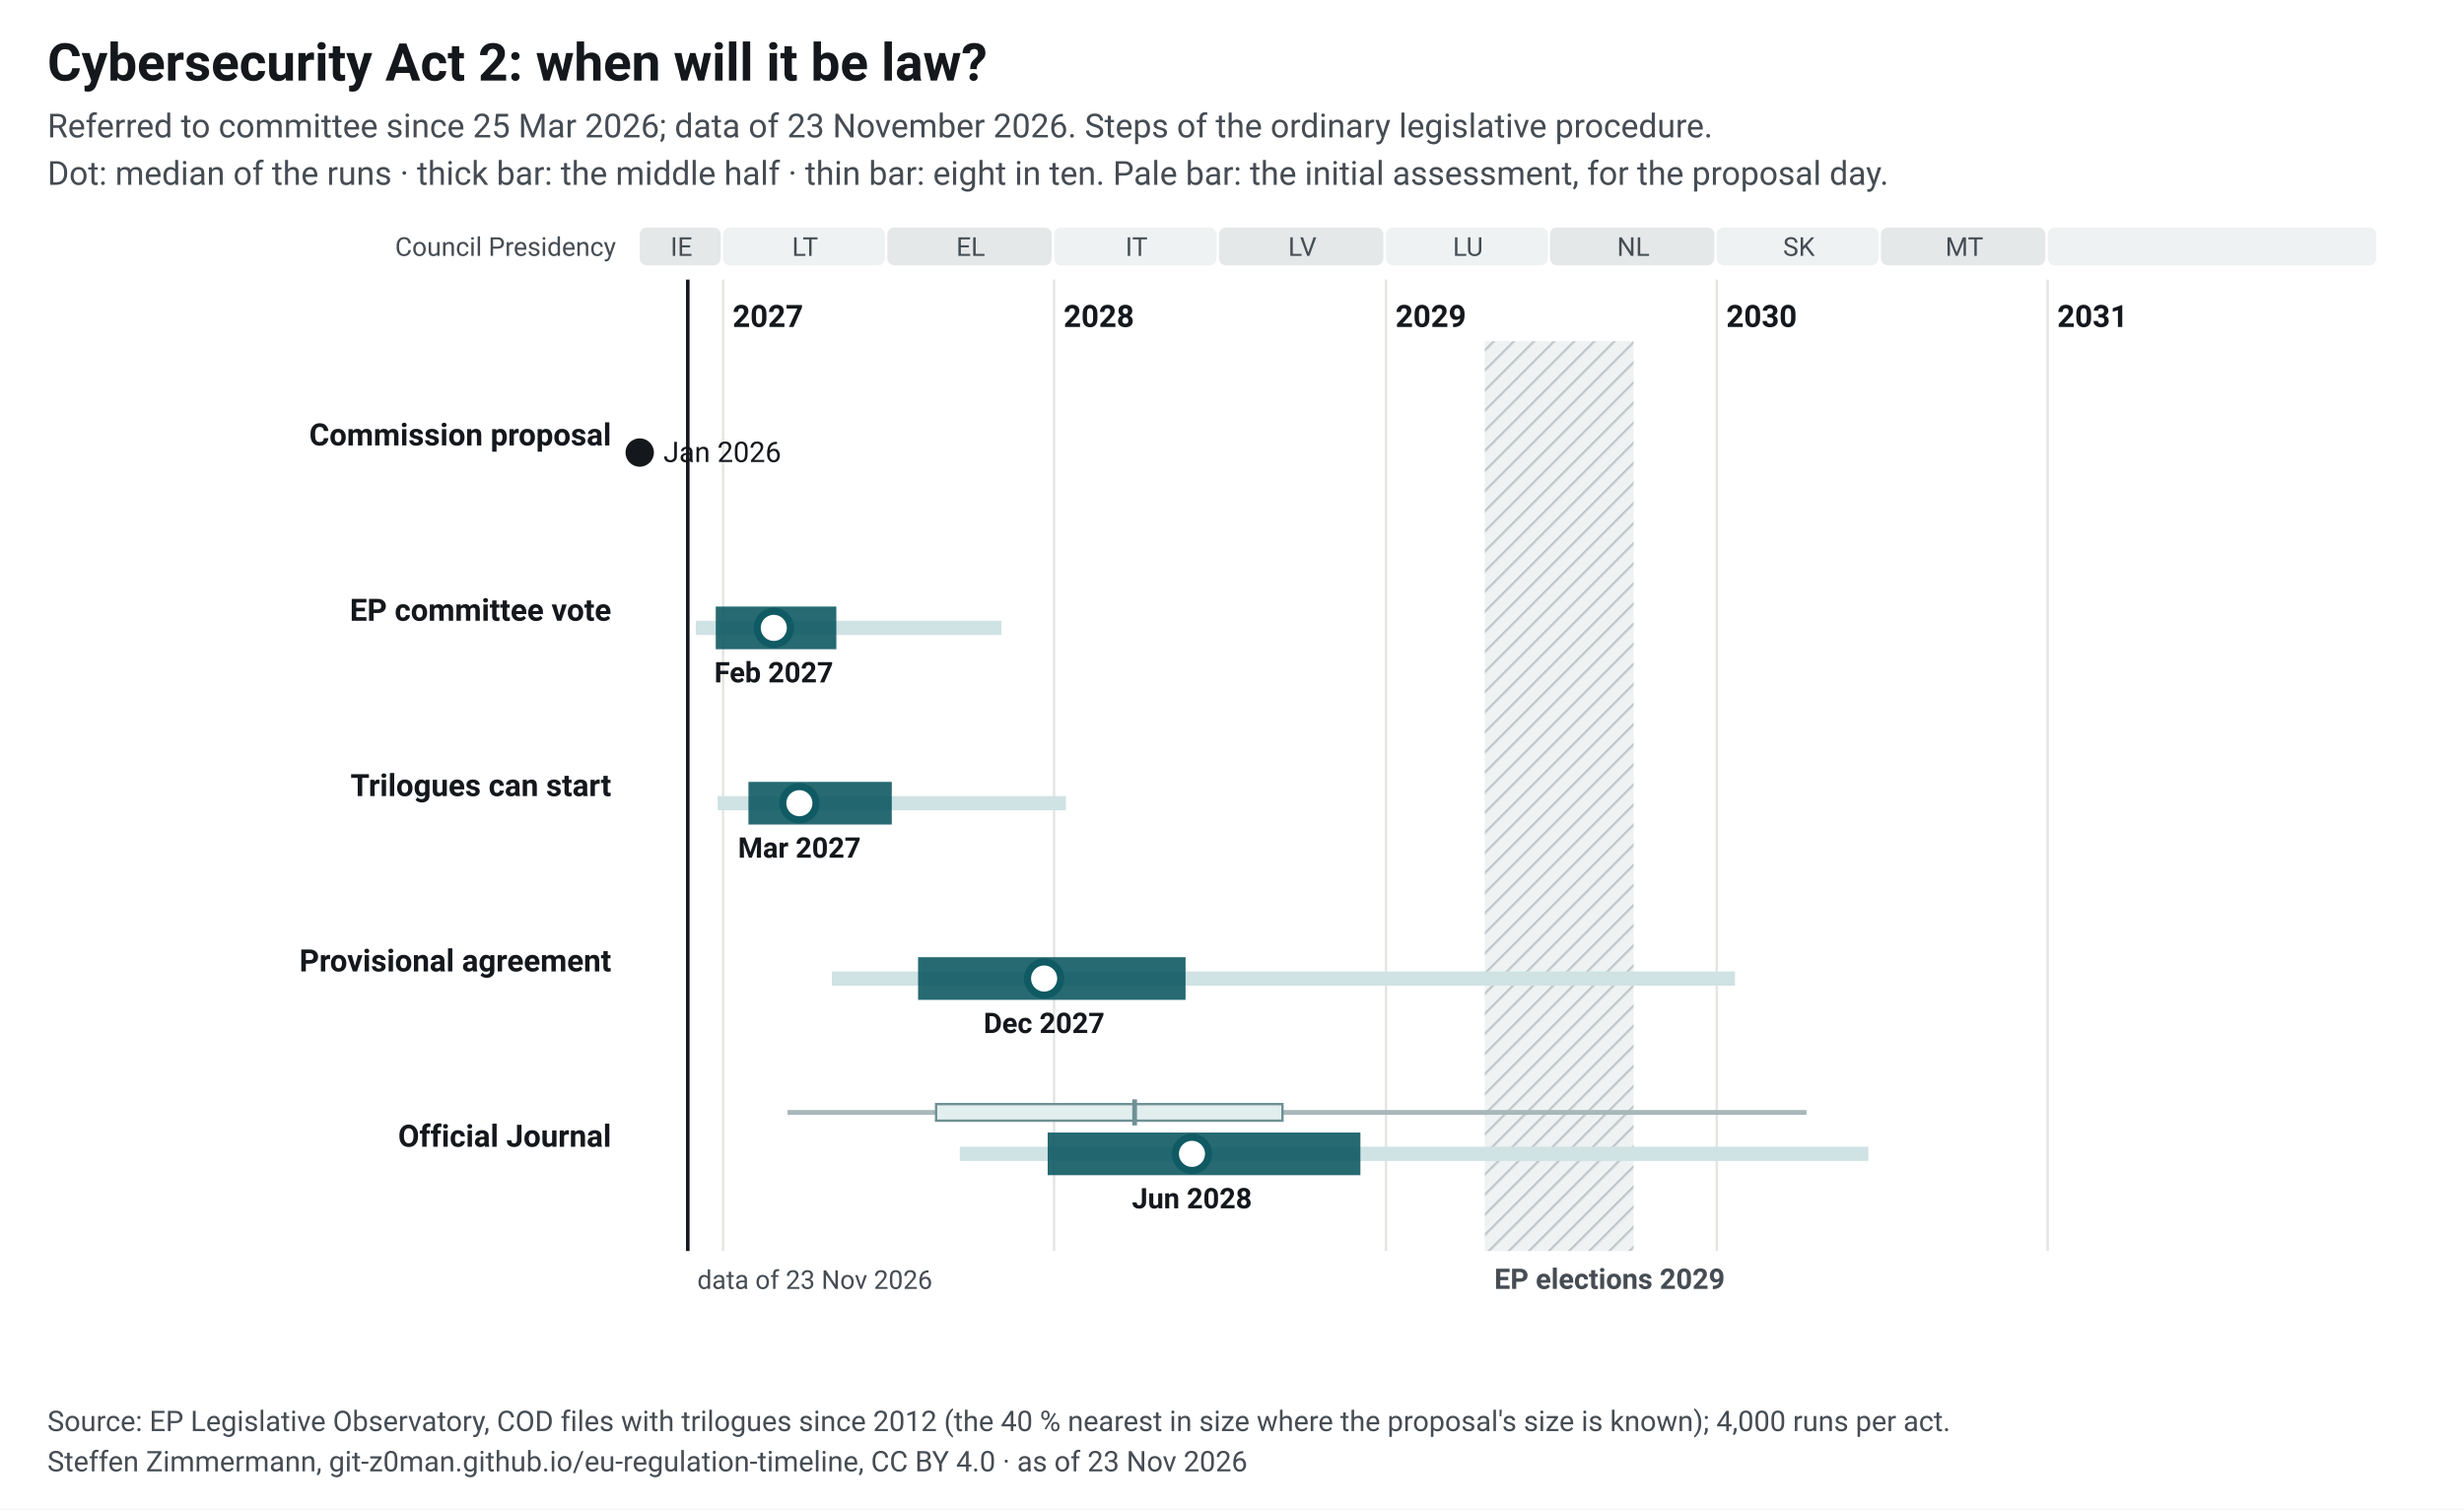
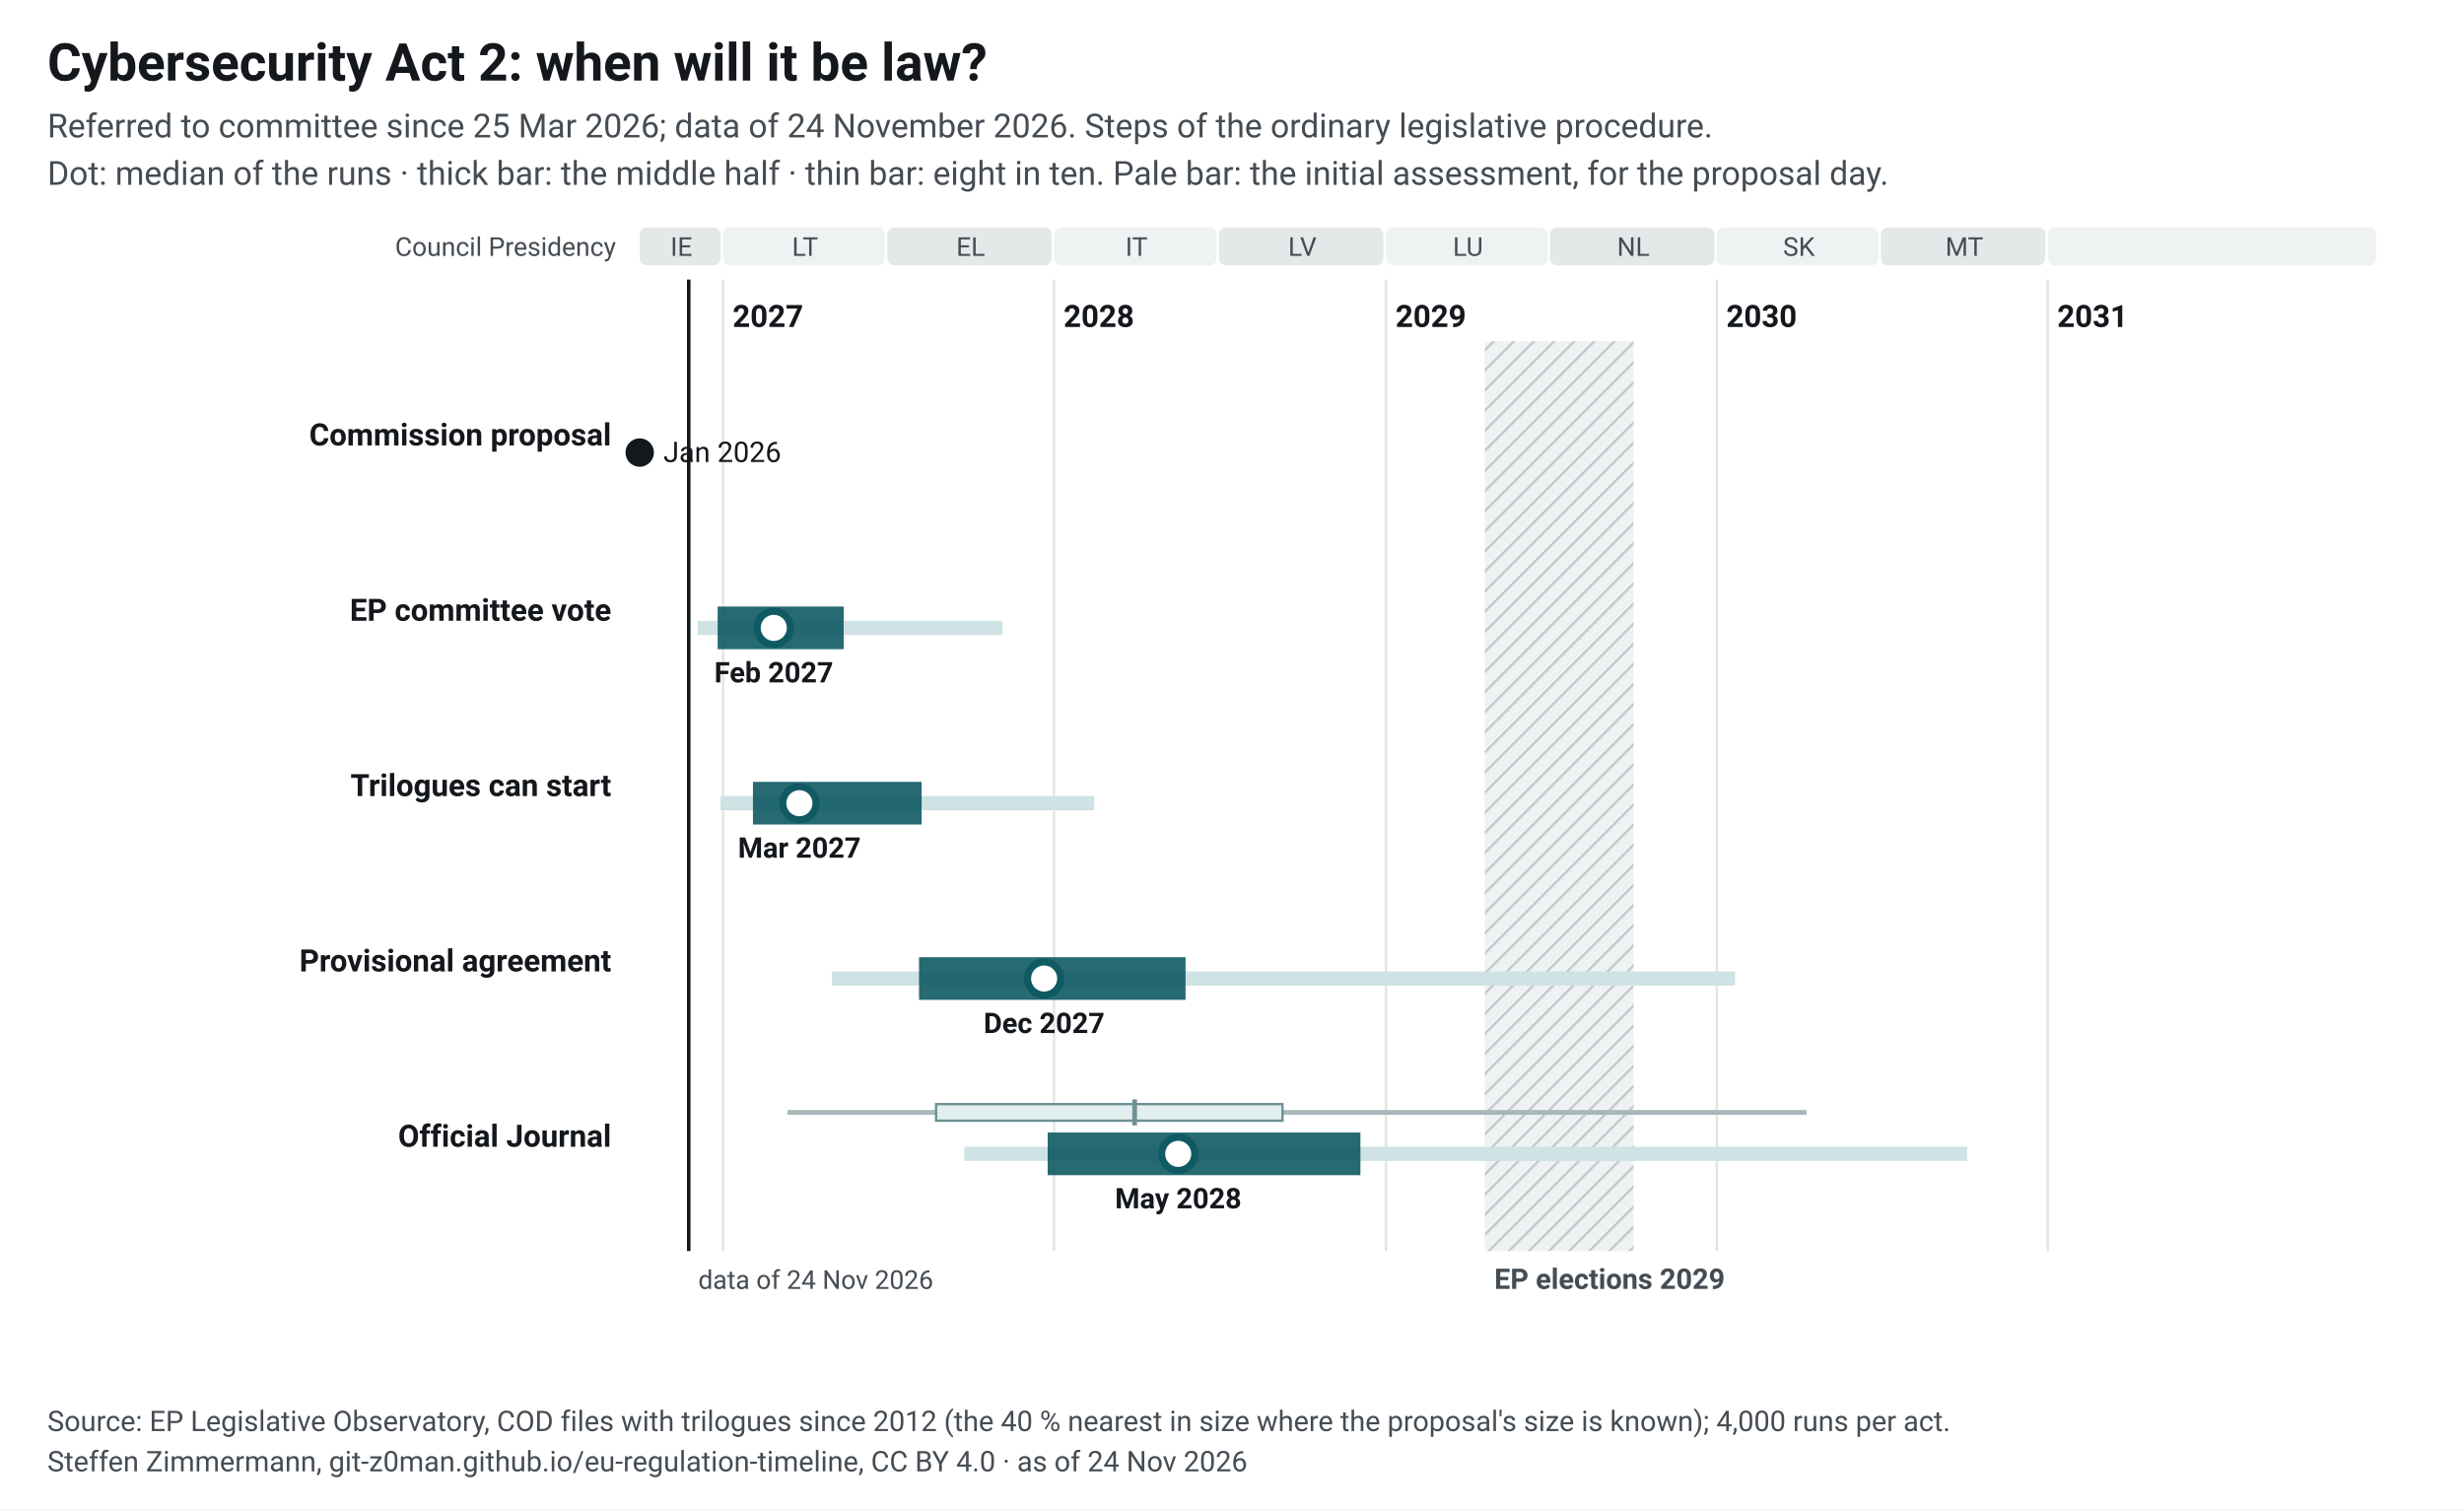
<svg xmlns="http://www.w3.org/2000/svg" width="1040" height="637" viewBox="0 0 1040 637" font-family="&quot;Source Sans 3&quot;, system-ui, -apple-system, Segoe UI, Roboto, Arial, sans-serif" font-size="13">
  <style>.ink{fill:#14181c}.mu{fill:#454c53}.gr{stroke:#e3e5e1;stroke-width:1}.pa{fill:#eef2f2}.pb{fill:#e4e8e9}.hb{fill:#eef2f2}.hl{stroke:#c3c9cc}.wt{fill:#454c53}.pt{fill:#14181c;paint-order:stroke;stroke:#fff;stroke-width:4px;stroke-linejoin:round}.pl{stroke:#14181c}.td{stroke:#14181c;stroke-width:1.5}.b50{fill:#0f5a63;opacity:.9}.b80{fill:#cfe2e4}.med{fill:#fff;stroke:#0f5a63}.fx{fill:#14181c}.ini{fill:#e3eeef;stroke:#6e9195;stroke-width:1}.ini80{fill:#a7b7ba}.inim{stroke:#6e9195;stroke-width:2}.c1{stroke:#0f5a63}.c2{stroke:#454c53;stroke-dasharray:7 4}.c3{stroke:#6e9195;stroke-dasharray:2 4}.ax{stroke:#454c53;stroke-width:1}.dn{fill:#0f5a63;stroke:#fff}.de{fill:#fff;stroke:#0f5a63}a text{fill:#0f5a63}.nl-pending{fill:#0f5a63}.nl-adopted{fill:#5b646b}.nl-plan{fill:#fff;stroke:#14181c}.nl-open{fill:none;stroke:#14181c}.nl-q{fill:#14181c}.nl-row{stroke:#e3e5e1;stroke-width:.6}.nl-g-announced{fill:#f1f2f3}.nl-g-pending{fill:#e3eeef}.nl-g-adopted{fill:#eef2f2}</style>
  <rect width="1040" height="637" fill="#fff" />
  <text x="20" y="34" font-size="22" font-weight="700" class="ink">Cybersecurity Act 2: when will it be law?</text>
-   <text x="20" y="58" font-size="14" class="mu">Referred to committee since 25 Mar 2026; data of 23 November 2026. Steps of the ordinary legislative procedure.</text>
+   <text x="20" y="58" font-size="14" class="mu">Referred to committee since 25 Mar 2026; data of 24 November 2026. Steps of the ordinary legislative procedure.</text>
  <text x="20" y="78" font-size="14" class="mu">Dot: median of the runs · thick bar: the middle half · thin bar: eight in ten. Pale bar: the initial assessment, for the proposal day.</text>
  <g transform="translate(20,92)">
    <defs>
      <pattern id="hatch-48" width="6" height="6" patternUnits="userSpaceOnUse" patternTransform="rotate(45)">
        <rect width="6" height="6" class="hb" />
        <line x1="0" y1="0" x2="0" y2="6" class="hl" stroke-width="2" />
      </pattern>
    </defs>
    <rect x="250.0" y="4" width="34.2" height="16" rx="3" class="pb" data-tip="Council Presidency: IE, Jul 2026 to Dec 2026" />
    <text x="267.6" y="16" text-anchor="middle" font-size="11" class="mu">IE</text>
    <rect x="285.2" y="4" width="68.3" height="16" rx="3" class="pa" data-tip="Council Presidency: LT, Jan 2027 to Jun 2027" />
    <text x="319.8" y="16" text-anchor="middle" font-size="11" class="mu">LT</text>
    <rect x="354.5" y="4" width="69.4" height="16" rx="3" class="pb" data-tip="Council Presidency: EL, Jul 2027 to Dec 2027" />
    <text x="389.7" y="16" text-anchor="middle" font-size="11" class="mu">EL</text>
    <rect x="424.9" y="4" width="68.6" height="16" rx="3" class="pa" data-tip="Council Presidency: IT, Jan 2028 to Jun 2028" />
    <text x="459.7" y="16" text-anchor="middle" font-size="11" class="mu">IT</text>
    <rect x="494.5" y="4" width="69.4" height="16" rx="3" class="pb" data-tip="Council Presidency: LV, Jul 2028 to Dec 2028" />
    <text x="529.7" y="16" text-anchor="middle" font-size="11" class="mu">LV</text>
    <rect x="565.0" y="4" width="68.3" height="16" rx="3" class="pa" data-tip="Council Presidency: LU, Jan 2029 to Jun 2029" />
    <text x="599.6" y="16" text-anchor="middle" font-size="11" class="mu">LU</text>
    <rect x="634.2" y="4" width="69.4" height="16" rx="3" class="pb" data-tip="Council Presidency: NL, Jul 2029 to Dec 2029" />
    <text x="669.4" y="16" text-anchor="middle" font-size="11" class="mu">NL</text>
    <rect x="704.6" y="4" width="68.3" height="16" rx="3" class="pa" data-tip="Council Presidency: SK, Jan 2030 to Jun 2030" />
    <text x="739.3" y="16" text-anchor="middle" font-size="11" class="mu">SK</text>
    <rect x="773.9" y="4" width="69.4" height="16" rx="3" class="pb" data-tip="Council Presidency: MT, Jul 2030 to Dec 2030" />
    <text x="809.1" y="16" text-anchor="middle" font-size="11" class="mu">MT</text>
    <rect x="844.3" y="4" width="138.7" height="16" rx="3" class="pa" data-tip="Council Presidency: not decided, Jan 2031 to Dec 2031" />
    <text x="914.2" y="16" text-anchor="middle" font-size="11" class="mu" />
    <line x1="285.2" y1="26" x2="285.2" y2="436" class="gr" />
    <text x="289.2" y="46" font-weight="600" class="ink">2027</text>
    <line x1="424.9" y1="26" x2="424.9" y2="436" class="gr" />
    <text x="428.9" y="46" font-weight="600" class="ink">2028</text>
    <line x1="565.0" y1="26" x2="565.0" y2="436" class="gr" />
    <text x="569.0" y="46" font-weight="600" class="ink">2029</text>
    <line x1="704.6" y1="26" x2="704.6" y2="436" class="gr" />
    <text x="708.6" y="46" font-weight="600" class="ink">2030</text>
    <line x1="844.3" y1="26" x2="844.3" y2="436" class="gr" />
    <text x="848.3" y="46" font-weight="600" class="ink">2031</text>
    <rect x="606.7" y="52" width="62.8" height="384" fill="url(#hatch-48)" data-tip="European elections 2029: Parliament does no legislative work from its last session in April until the new committees vote again in October (assumption, as in 2024; the dates are not set yet)." />
    <text x="610.7" y="452" font-size="12" font-weight="600" class="wt">EP elections 2029</text>
    <text x="240" y="16" text-anchor="end" font-size="11" class="mu">Council Presidency</text>
-     <line x1="270.3" y1="26" x2="270.3" y2="436" class="td" />
-     <text x="274.3" y="452" font-size="11" class="mu">data of 23 Nov 2026</text>
+     <line x1="270.7" y1="26" x2="270.7" y2="436" class="td" />
+     <text x="274.7" y="452" font-size="11" class="mu">data of 24 Nov 2026</text>
    <text x="238" y="96.0" text-anchor="end" font-weight="600" class="ink lnk">Commission proposal</text>
    <circle cx="250.0" cy="99.0" r="6" class="fx" data-tip="Commission proposal: 20 Jan 2026" />
    <text x="260.0" y="103.0" font-size="12" class="ink">Jan 2026</text>
    <text x="238" y="170.0" text-anchor="end" font-weight="600" class="ink lnk">EP committee vote</text>
-     <rect x="273.7" y="170.0" width="129.0" height="6" class="b80" data-tip="EP committee vote: median Feb 2027; half of the runs Dec 2026 to May 2027; eight in ten Dec 2026 to Nov 2027" />
-     <rect x="282.1" y="164.0" width="50.9" height="18" class="b50" data-tip="EP committee vote: median Feb 2027; half of the runs Dec 2026 to May 2027; eight in ten Dec 2026 to Nov 2027" />
+     <rect x="274.5" y="170.0" width="128.6" height="6" class="b80" data-tip="EP committee vote: median Feb 2027; half of the runs Dec 2026 to May 2027; eight in ten Dec 2026 to Nov 2027" />
+     <rect x="282.9" y="164.0" width="53.2" height="18" class="b50" data-tip="EP committee vote: median Feb 2027; half of the runs Dec 2026 to May 2027; eight in ten Dec 2026 to Nov 2027" />
    <circle cx="306.6" cy="173.0" r="7" class="med" stroke-width="3" data-tip="EP committee vote: median Feb 2027; half of the runs Dec 2026 to May 2027; eight in ten Dec 2026 to Nov 2027" />
    <text x="306.6" y="196.0" text-anchor="middle" font-size="12" font-weight="600" class="ink">Feb 2027</text>
    <text x="238" y="244.0" text-anchor="end" font-weight="600" class="ink lnk">Trilogues can start</text>
-     <rect x="282.9" y="244.0" width="147.0" height="6" class="b80" data-tip="Trilogues can start: median Mar 2027; half of the runs Jan 2027 to Jul 2027; eight in ten Dec 2026 to Jan 2028" />
-     <rect x="295.9" y="238.0" width="60.5" height="18" class="b50" data-tip="Trilogues can start: median Mar 2027; half of the runs Jan 2027 to Jul 2027; eight in ten Dec 2026 to Jan 2028" />
-     <circle cx="317.4" cy="247.0" r="7" class="med" stroke-width="3" data-tip="Trilogues can start: median Mar 2027; half of the runs Jan 2027 to Jul 2027; eight in ten Dec 2026 to Jan 2028" />
+     <rect x="284.1" y="244.0" width="157.7" height="6" class="b80" data-tip="Trilogues can start: median Mar 2027; half of the runs Feb 2027 to Aug 2027; eight in ten Dec 2026 to Feb 2028" />
+     <rect x="297.8" y="238.0" width="71.2" height="18" class="b50" data-tip="Trilogues can start: median Mar 2027; half of the runs Feb 2027 to Aug 2027; eight in ten Dec 2026 to Feb 2028" />
+     <circle cx="317.4" cy="247.0" r="7" class="med" stroke-width="3" data-tip="Trilogues can start: median Mar 2027; half of the runs Feb 2027 to Aug 2027; eight in ten Dec 2026 to Feb 2028" />
    <text x="317.4" y="270.0" text-anchor="middle" font-size="12" font-weight="600" class="ink">Mar 2027</text>
    <text x="238" y="318.0" text-anchor="end" font-weight="600" class="ink lnk">Provisional agreement</text>
    <rect x="331.1" y="318.0" width="381.2" height="6" class="b80" data-tip="Provisional agreement: median Dec 2027; half of the runs Aug 2027 to May 2028; eight in ten May 2027 to Jan 2030" />
-     <rect x="367.5" y="312.0" width="112.9" height="18" class="b50" data-tip="Provisional agreement: median Dec 2027; half of the runs Aug 2027 to May 2028; eight in ten May 2027 to Jan 2030" />
+     <rect x="367.9" y="312.0" width="112.5" height="18" class="b50" data-tip="Provisional agreement: median Dec 2027; half of the runs Aug 2027 to May 2028; eight in ten May 2027 to Jan 2030" />
    <circle cx="420.7" cy="321.0" r="7" class="med" stroke-width="3" data-tip="Provisional agreement: median Dec 2027; half of the runs Aug 2027 to May 2028; eight in ten May 2027 to Jan 2030" />
    <text x="420.7" y="344.0" text-anchor="middle" font-size="12" font-weight="600" class="ink">Dec 2027</text>
    <text x="238" y="392.0" text-anchor="end" font-weight="600" class="ink lnk">Official Journal</text>
    <rect x="312.4" y="376.5" width="430.1" height="2" class="ini80" data-tip="Initial assessment, forecast for the proposal day (20 Jan 2026): Official Journal: median Mar 2028; half of the runs Aug 2027 to Sep 2028; eight in ten Mar 2027 to Apr 2030" />
    <rect x="375.1" y="374.0" width="146.2" height="7" class="ini" data-tip="Initial assessment, forecast for the proposal day (20 Jan 2026): Official Journal: median Mar 2028; half of the runs Aug 2027 to Sep 2028; eight in ten Mar 2027 to Apr 2030" />
    <line x1="458.9" y1="372.0" x2="458.9" y2="383.0" class="inim" data-tip="Initial assessment, forecast for the proposal day (20 Jan 2026): Official Journal: median Mar 2028; half of the runs Aug 2027 to Sep 2028; eight in ten Mar 2027 to Apr 2030" />
-     <rect x="385.1" y="392.0" width="383.5" height="6" class="b80" data-tip="Official Journal: median Jun 2028; half of the runs Dec 2027 to Dec 2028; eight in ten Sep 2027 to Jun 2030" />
-     <rect x="422.2" y="386.0" width="132.0" height="18" class="b50" data-tip="Official Journal: median Jun 2028; half of the runs Dec 2027 to Dec 2028; eight in ten Sep 2027 to Jun 2030" />
-     <circle cx="483.1" cy="395.0" r="7" class="med" stroke-width="3" data-tip="Official Journal: median Jun 2028; half of the runs Dec 2027 to Dec 2028; eight in ten Sep 2027 to Jun 2030" />
-     <text x="483.1" y="418.0" text-anchor="middle" font-size="12" font-weight="600" class="ink">Jun 2028</text>
+     <rect x="387.0" y="392.0" width="423.3" height="6" class="b80" data-tip="Official Journal: median May 2028; half of the runs Dec 2027 to Dec 2028; eight in ten Sep 2027 to Oct 2030" />
+     <rect x="422.2" y="386.0" width="132.0" height="18" class="b50" data-tip="Official Journal: median May 2028; half of the runs Dec 2027 to Dec 2028; eight in ten Sep 2027 to Oct 2030" />
+     <circle cx="477.3" cy="395.0" r="7" class="med" stroke-width="3" data-tip="Official Journal: median May 2028; half of the runs Dec 2027 to Dec 2028; eight in ten Sep 2027 to Oct 2030" />
+     <text x="477.3" y="418.0" text-anchor="middle" font-size="12" font-weight="600" class="ink">May 2028</text>
  </g>
  <text x="20" y="604" font-size="12" class="mu">Source: EP Legislative Observatory, COD files with trilogues since 2012 (the 40 % nearest in size where the proposal's size is known); 4,000 runs per act.</text>
-   <text x="20" y="621" font-size="12" class="mu">Steffen Zimmermann, git-z0man.github.io/eu-regulation-timeline, CC BY 4.0 · as of 23 Nov 2026</text>
+   <text x="20" y="621" font-size="12" class="mu">Steffen Zimmermann, git-z0man.github.io/eu-regulation-timeline, CC BY 4.0 · as of 24 Nov 2026</text>
</svg>
